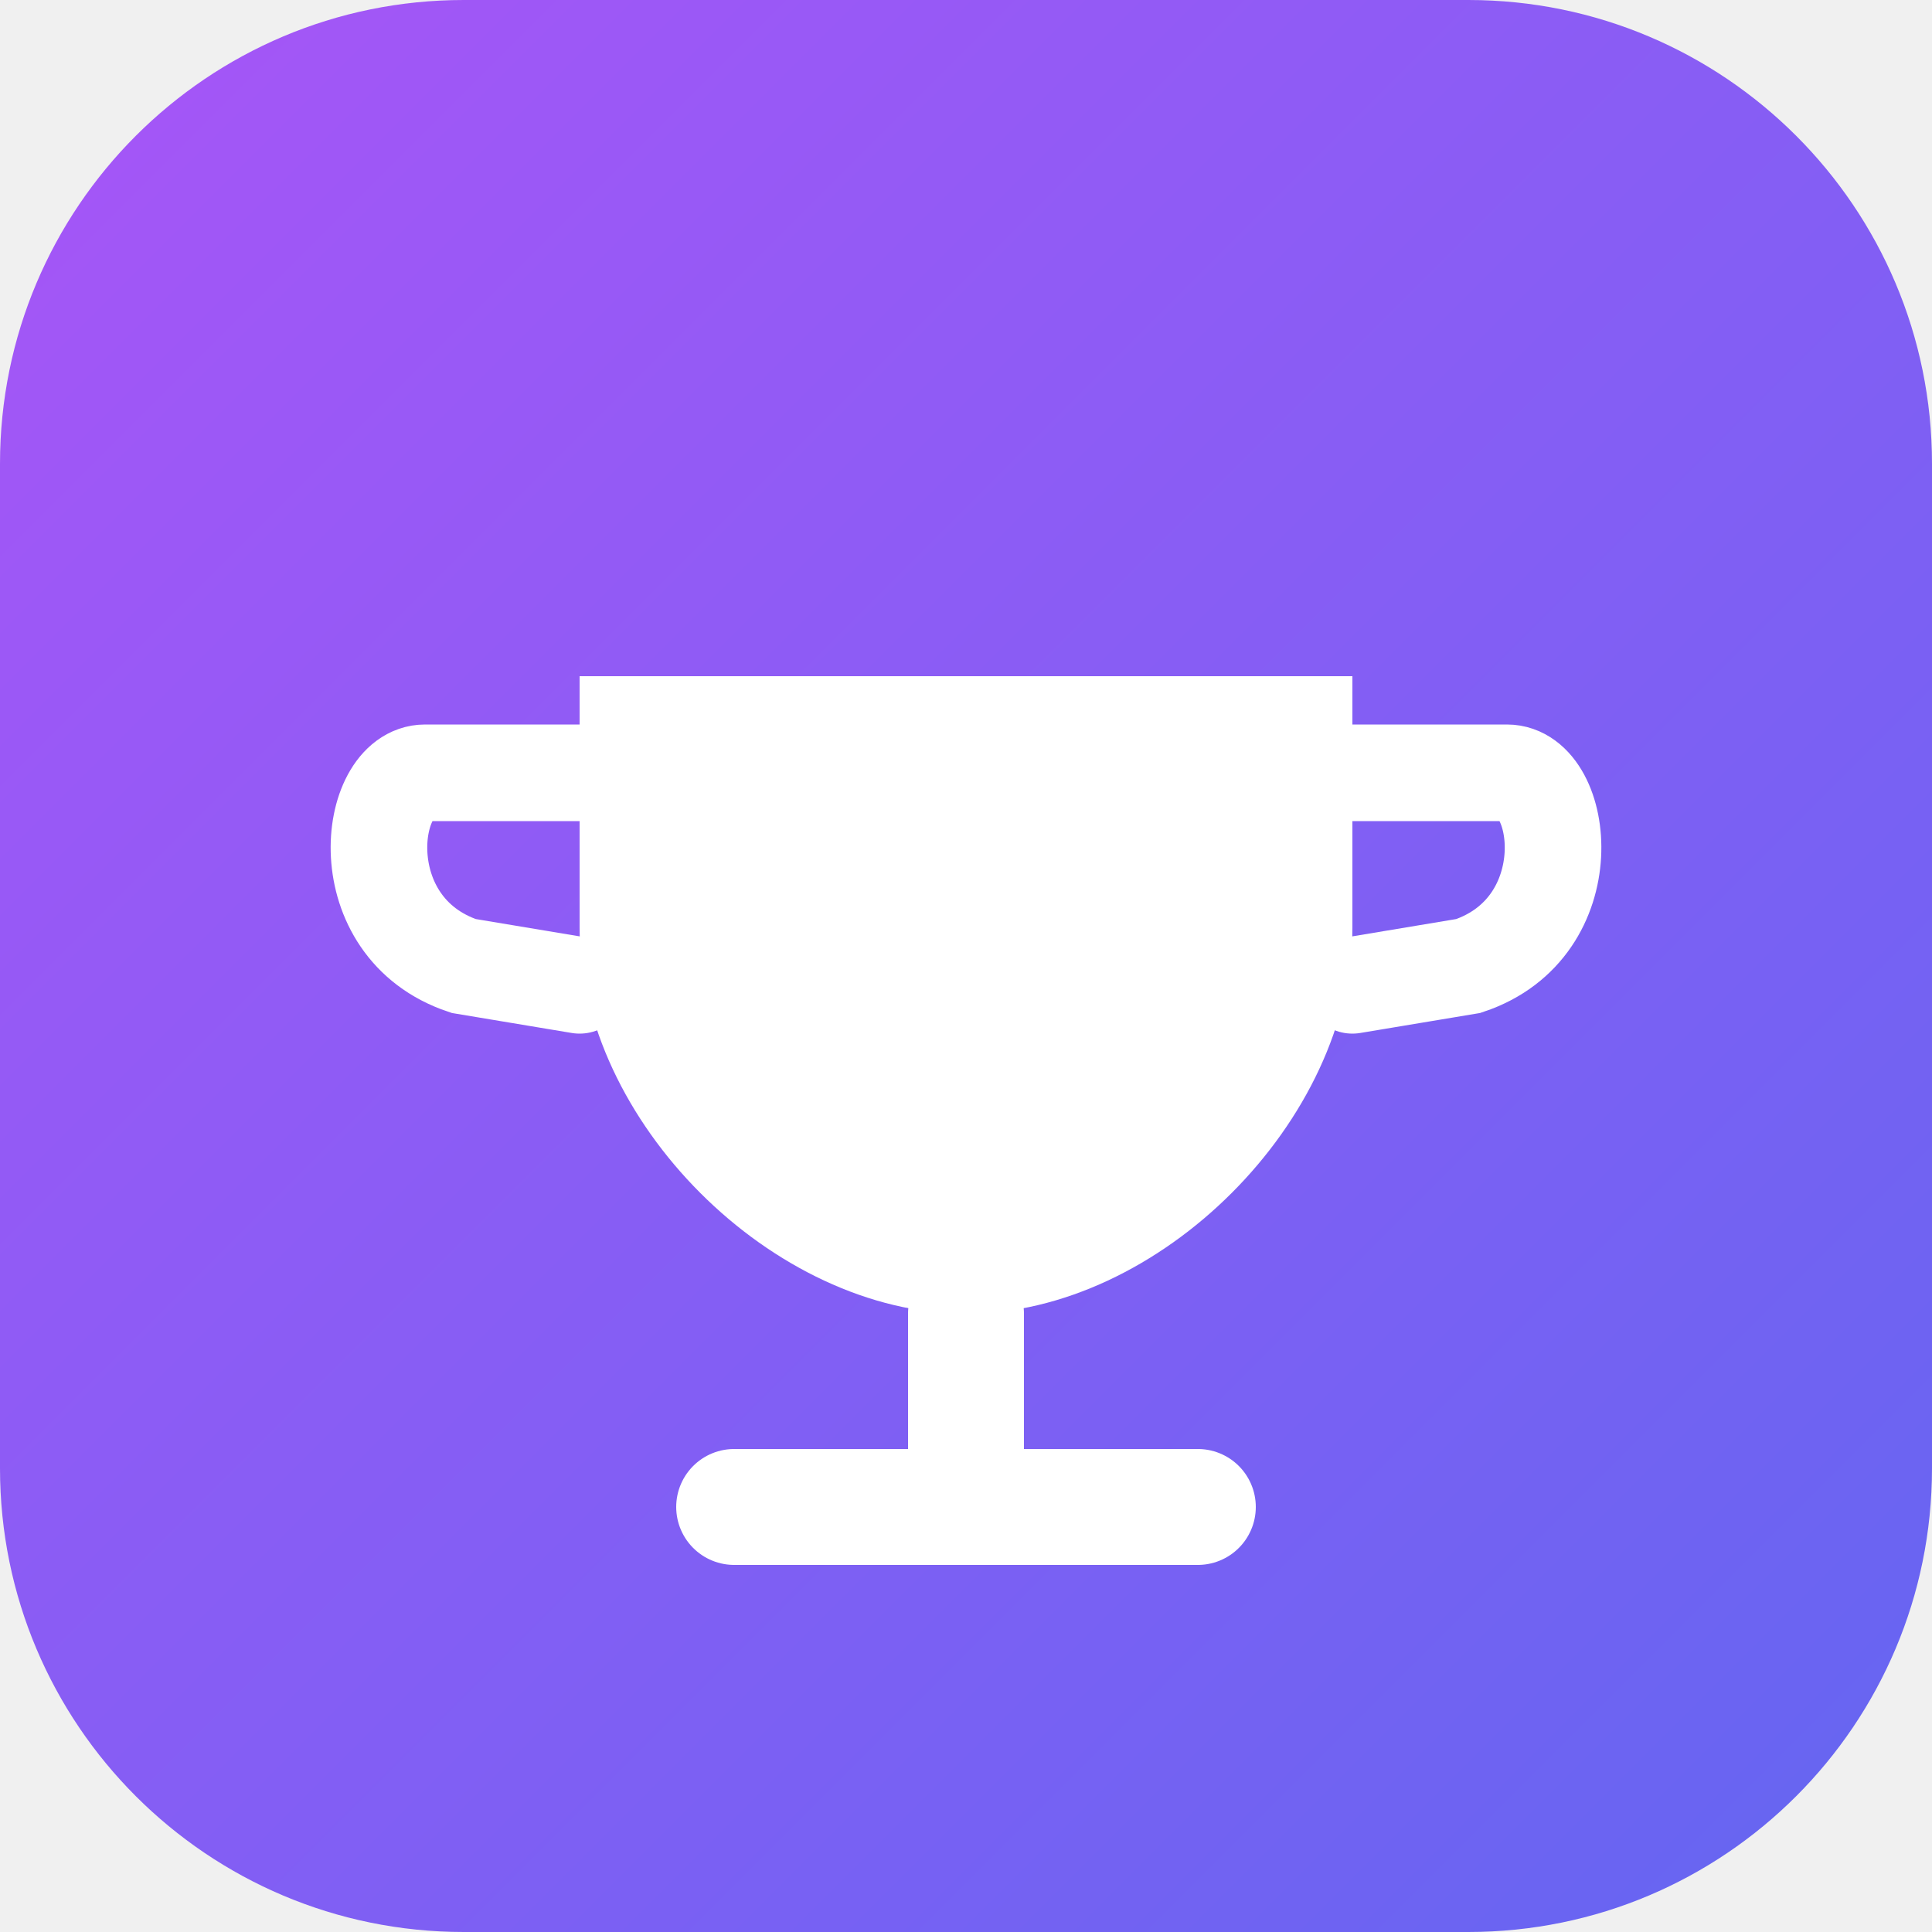
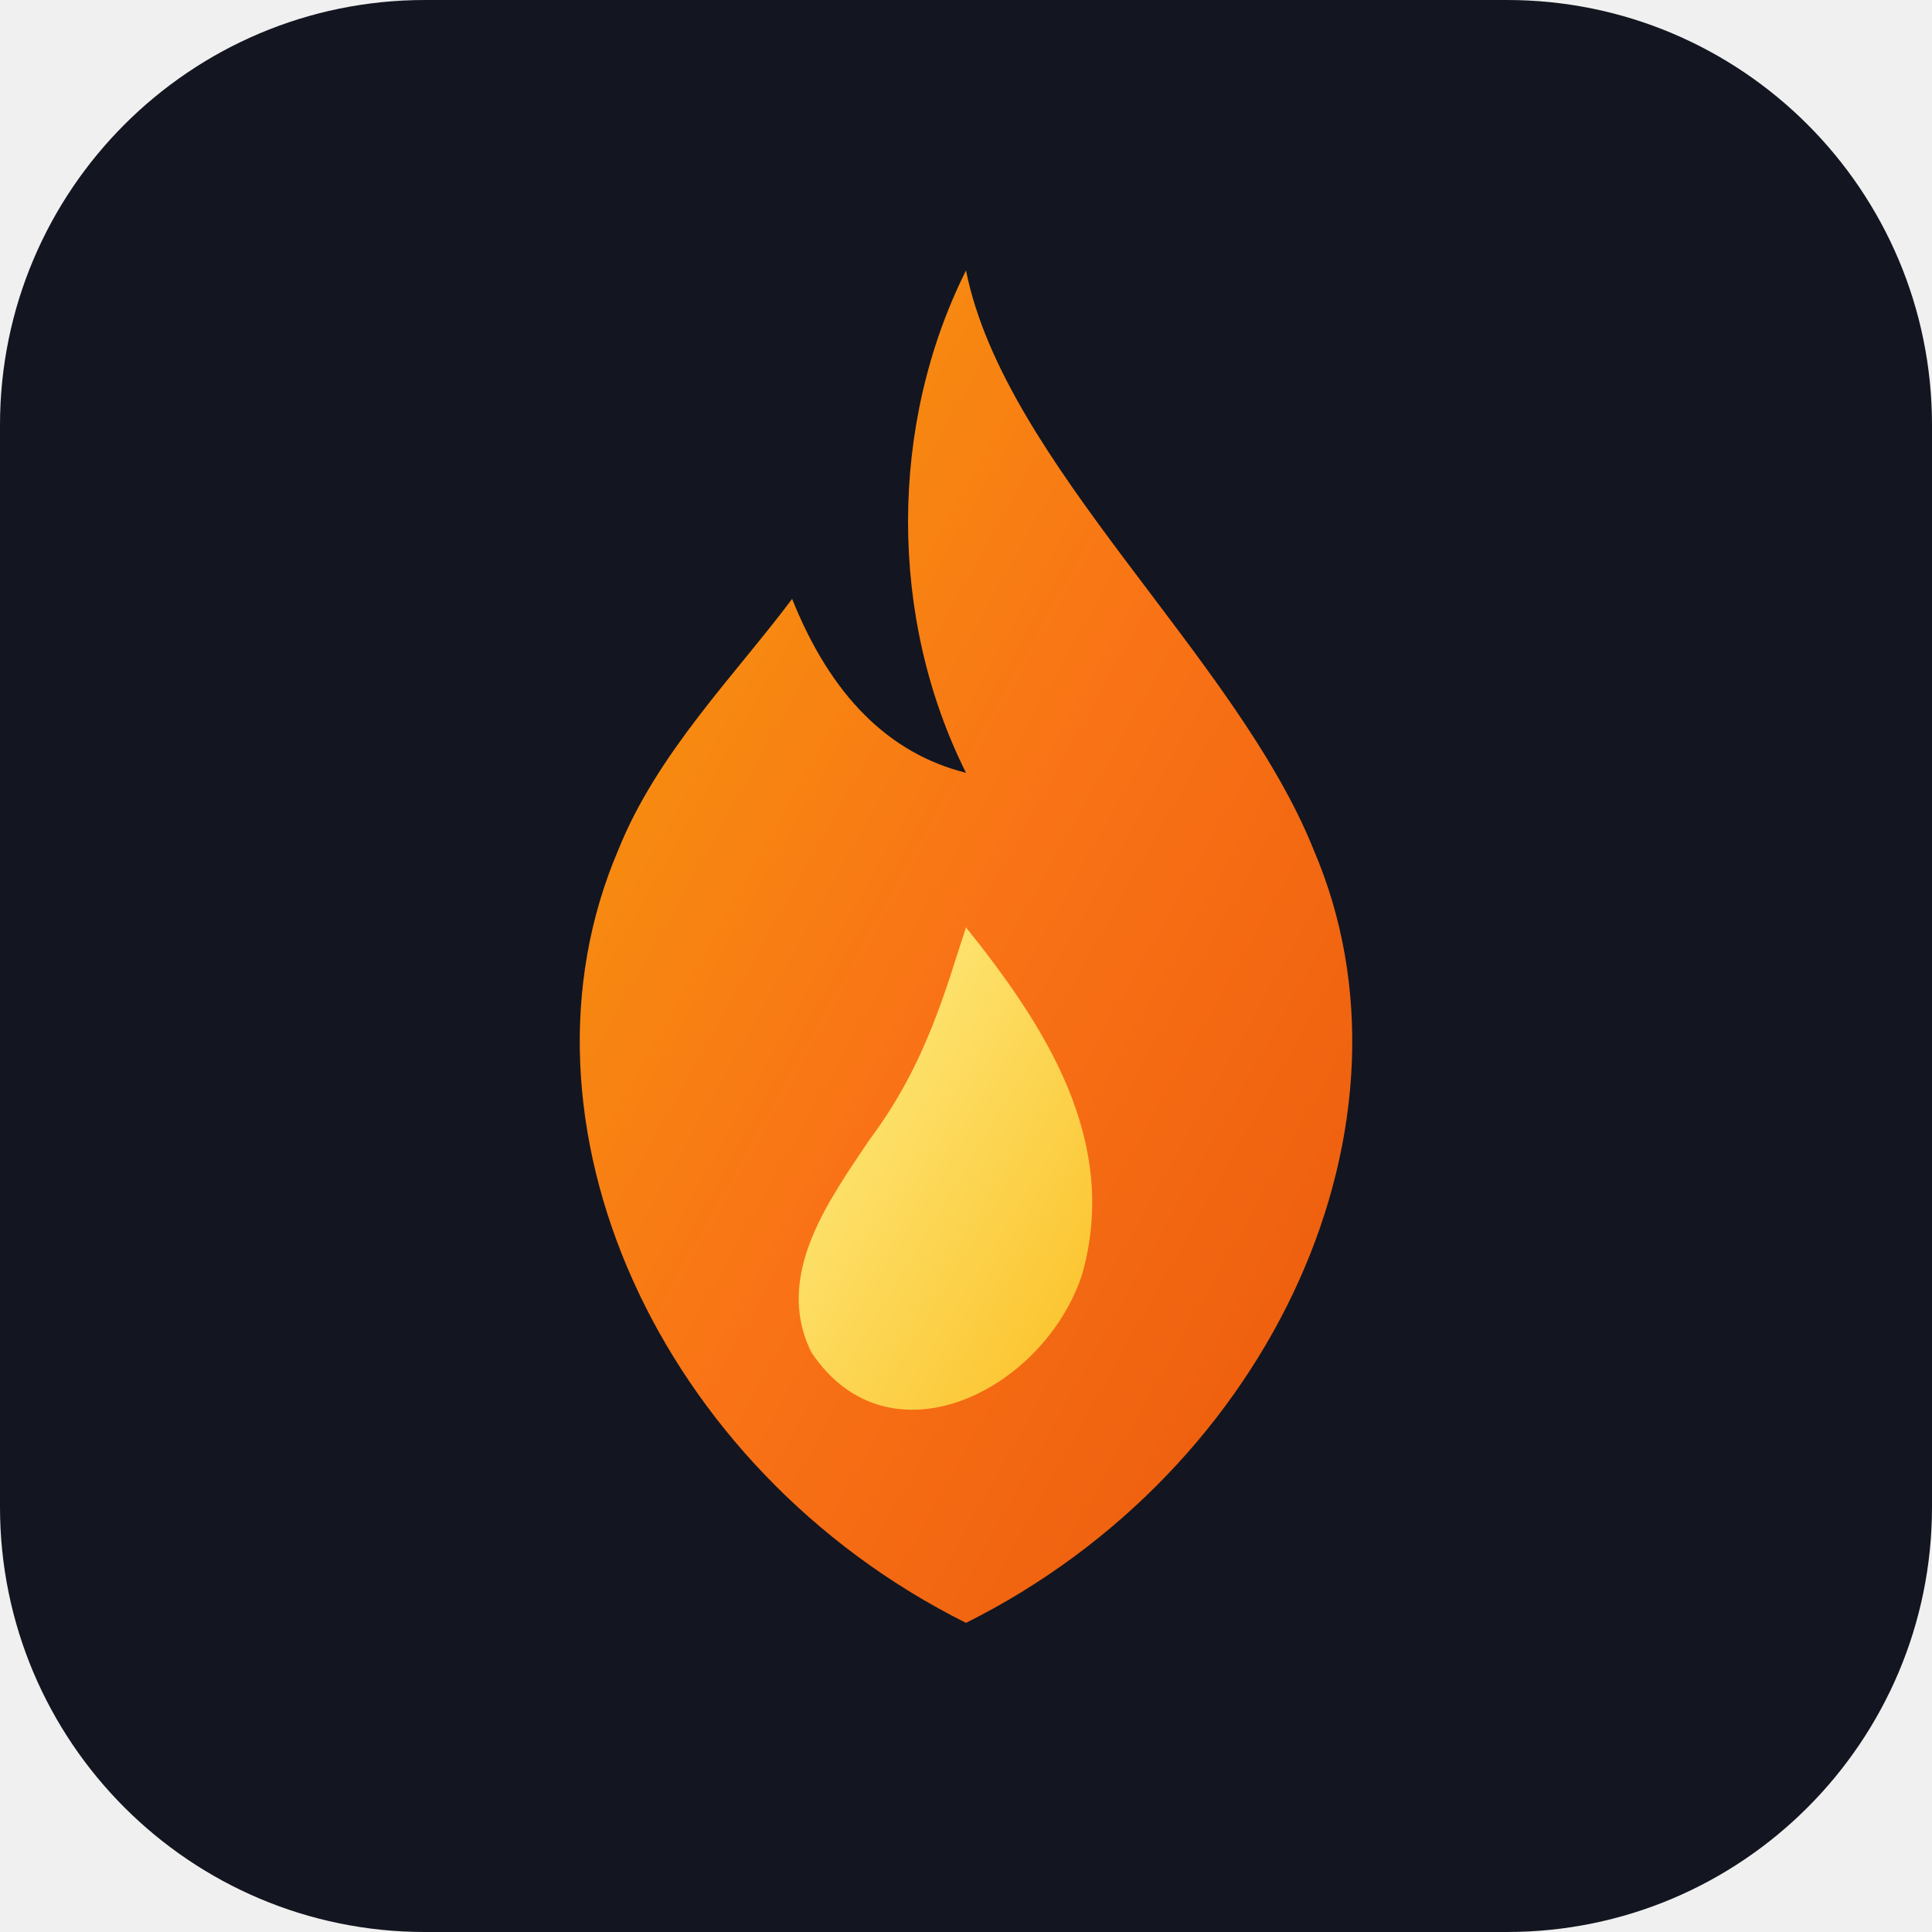
<svg xmlns="http://www.w3.org/2000/svg" viewBox="0 0 100 100">
  <defs>
-     <linearGradient id="grad" x1="0%" y1="0%" x2="100%" y2="100%">
-       <stop offset="0%" stop-color="#a855f7" />
-       <stop offset="100%" stop-color="#6366f1" />
+     <linearGradient id="flameGrad" x1="0%" y1="0%" x2="100%" y2="100%">
+       <stop offset="0%" stop-color="#f59e0b" />
+       <stop offset="50%" stop-color="#f97316" />
+       <stop offset="100%" stop-color="#ea580c" />
+     </linearGradient>
+     <linearGradient id="innerFlame" x1="0%" y1="0%" x2="100%" y2="100%">
+       <stop offset="0%" stop-color="#fef08a" />
+       <stop offset="100%" stop-color="#fbbf24" />
    </linearGradient>
  </defs>
-   <rect width="100" height="100" rx="24" fill="url(#grad)" />
-   <path d="M30 35 H70 V48 C70 58 60 68 50 68 C40 68 30 58 30 48 Z" fill="#ffffff" />
-   <path d="M50 68 V78 M38 78 H62" stroke="#ffffff" stroke-width="6" stroke-linecap="round" />
-   <path d="M30 40 H22 C19 40 18 48 24 50 L30 51 M70 40 H78 C81 40 82 48 76 50 L70 51" stroke="#ffffff" stroke-width="5" stroke-linecap="round" fill="none" />
+   <rect width="100" height="100" rx="22" fill="#131620" />
+   <path d="M50 14 C52 24 64 34 68 44 C74 58 66 76 50 84 C34 76 26 58 32 44 C34 39 38 35 41 31 C43 36 46 39 50 40 C46 32 46 22 50 14 Z" fill="url(#flameGrad)" />
+   <path d="M50 48 C54 53 58 59 56 66 C54 72 46 76 42 70 C40 66 43 62 45 59 C48 55 49 51 50 48 Z" fill="url(#innerFlame)" />
</svg>
